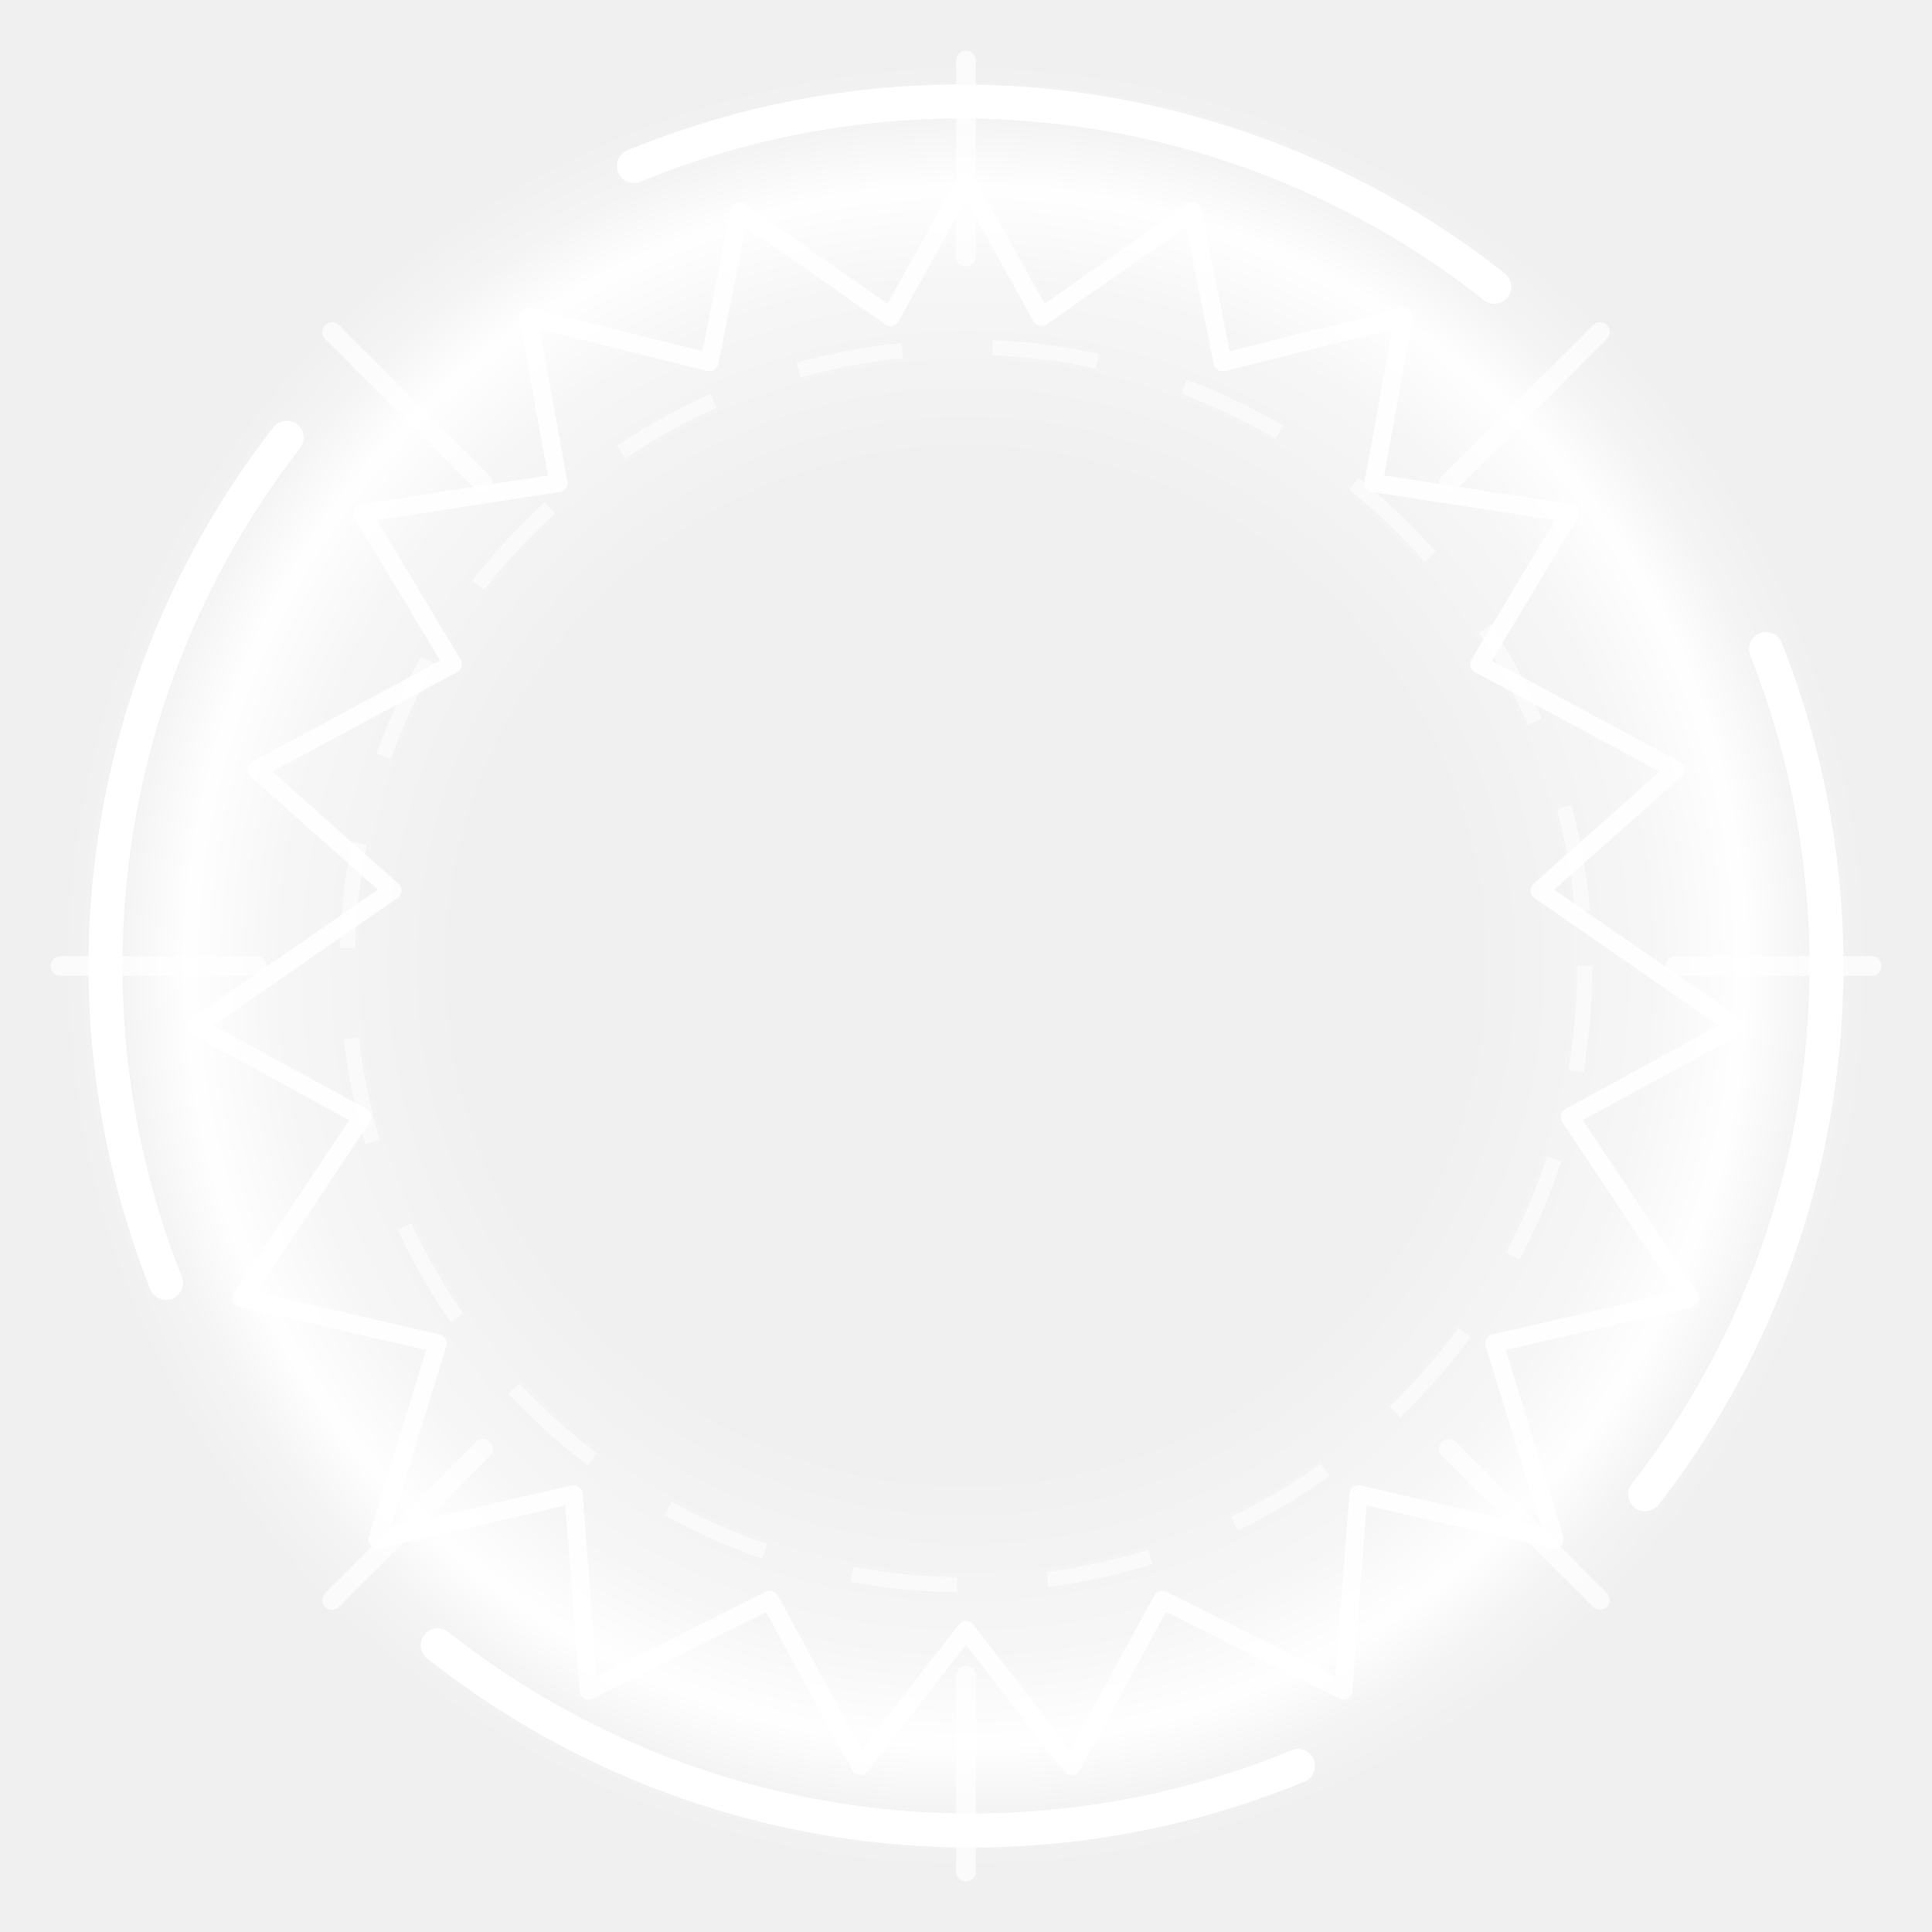
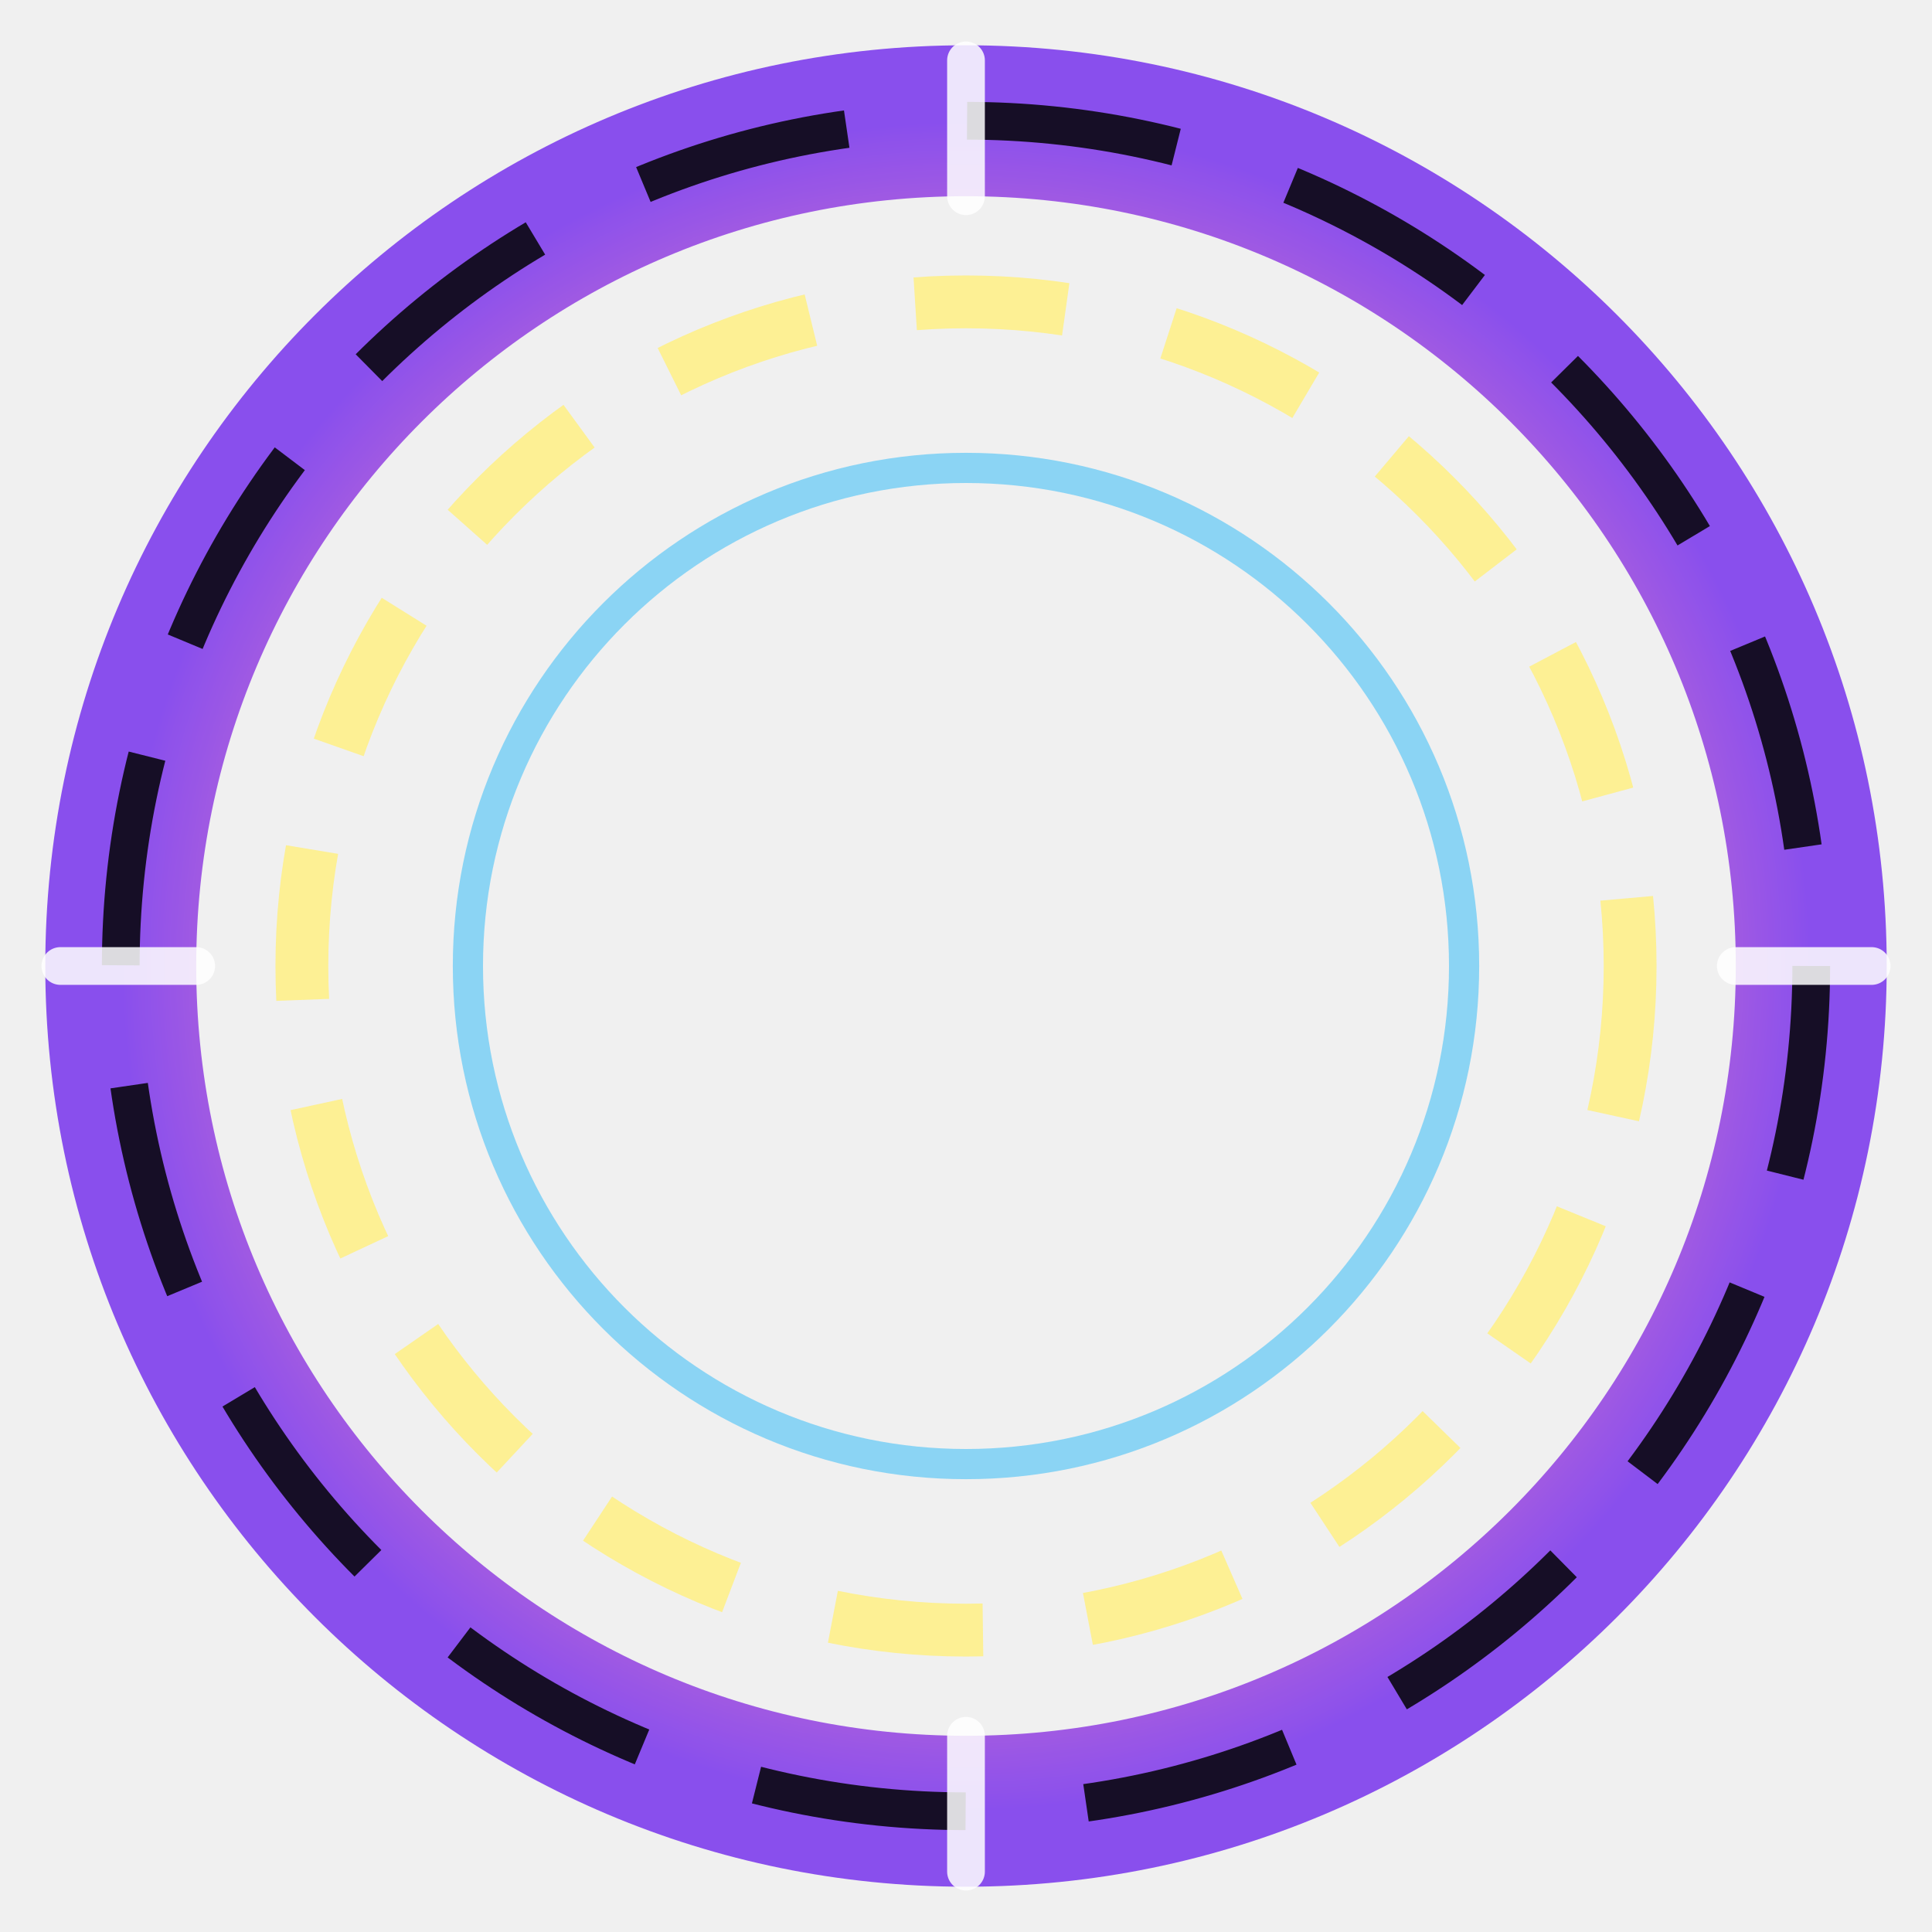
- <svg xmlns="http://www.w3.org/2000/svg" viewBox="0 0 256 256" width="256" height="256" fill="none">
+ <svg xmlns="http://www.w3.org/2000/svg" viewBox="0 0 256 256" fill="none">
  <defs>
-     <radialGradient id="nova-ring" cx="50%" cy="50%" r="50%">
-       <stop offset="56%" stop-color="#FFFFFF" stop-opacity="0" />
-       <stop offset="76%" stop-color="#FFFFFF" stop-opacity="0.42" />
-       <stop offset="86%" stop-color="#FFFFFF" stop-opacity="0.96" />
-       <stop offset="93%" stop-color="#FFFFFF" stop-opacity="0.3" />
-       <stop offset="100%" stop-color="#FFFFFF" stop-opacity="0" />
+     <radialGradient id="p2_nov_r" cx="50%" cy="50%" r="50%">
+       <stop offset="0%" stop-color="#fef9c3" />
+       <stop offset="58%" stop-color="#f472b6" />
+       <stop offset="100%" stop-color="#7c3aed" />
    </radialGradient>
  </defs>
-   <circle cx="128" cy="128" r="122" fill="url(#nova-ring)" />
-   <path d="M84 22A114 114 0 0 1 198 38M234 86A114 114 0 0 1 218 198M172 234A114 114 0 0 1 58 218M22 170A114 114 0 0 1 38 58" stroke="#FFFFFF" stroke-width="4.5" stroke-linecap="round" />
-   <path d="M128 24L138 42L158 28L162 48L186 42L182 64L208 68L196 88L222 102L204 118L230 136L208 148L224 172L198 178L206 204L180 198L178 224L154 212L142 234L128 216L114 234L102 212L78 224L76 198L50 204L58 178L32 172L48 148L26 136L52 118L34 102L60 88L48 68L74 64L70 42L94 48L98 28L118 42L128 24Z" stroke="#FFFFFF" stroke-width="2.4" stroke-linejoin="round" stroke-opacity="0.88" />
-   <g stroke="#FFFFFF" stroke-width="2.6" stroke-linecap="round" stroke-opacity="0.72">
-     <path d="M128 8V34M128 222V248M8 128H34M222 128H248" />
-     <path d="M44 44L64 64M192 192L212 212M212 44L192 64M64 192L44 212" />
+   <circle cx="128" cy="128" r="112" stroke="url(#p2_nov_r)" stroke-width="20" opacity="0.88" />
+   <circle cx="128" cy="128" r="112" stroke="#160e26" stroke-width="5" stroke-dasharray="28 16" />
+   <circle cx="128" cy="128" r="88" stroke="#fef08a" stroke-width="7" stroke-dasharray="20 14" opacity="0.9" />
+   <circle cx="128" cy="128" r="66" stroke="#38bdf8" stroke-width="4" opacity="0.55" />
+   <g stroke="#fff" stroke-width="5" stroke-linecap="round" opacity="0.85">
+     <line x1="128" y1="8" x2="128" y2="26" />
+     <line x1="128" y1="230" x2="128" y2="248" />
+     <line x1="8" y1="128" x2="26" y2="128" />
+     <line x1="230" y1="128" x2="248" y2="128" />
  </g>
-   <circle cx="128" cy="128" r="82" stroke="#FFFFFF" stroke-width="2" stroke-dasharray="14 12" stroke-opacity="0.58" />
</svg>
